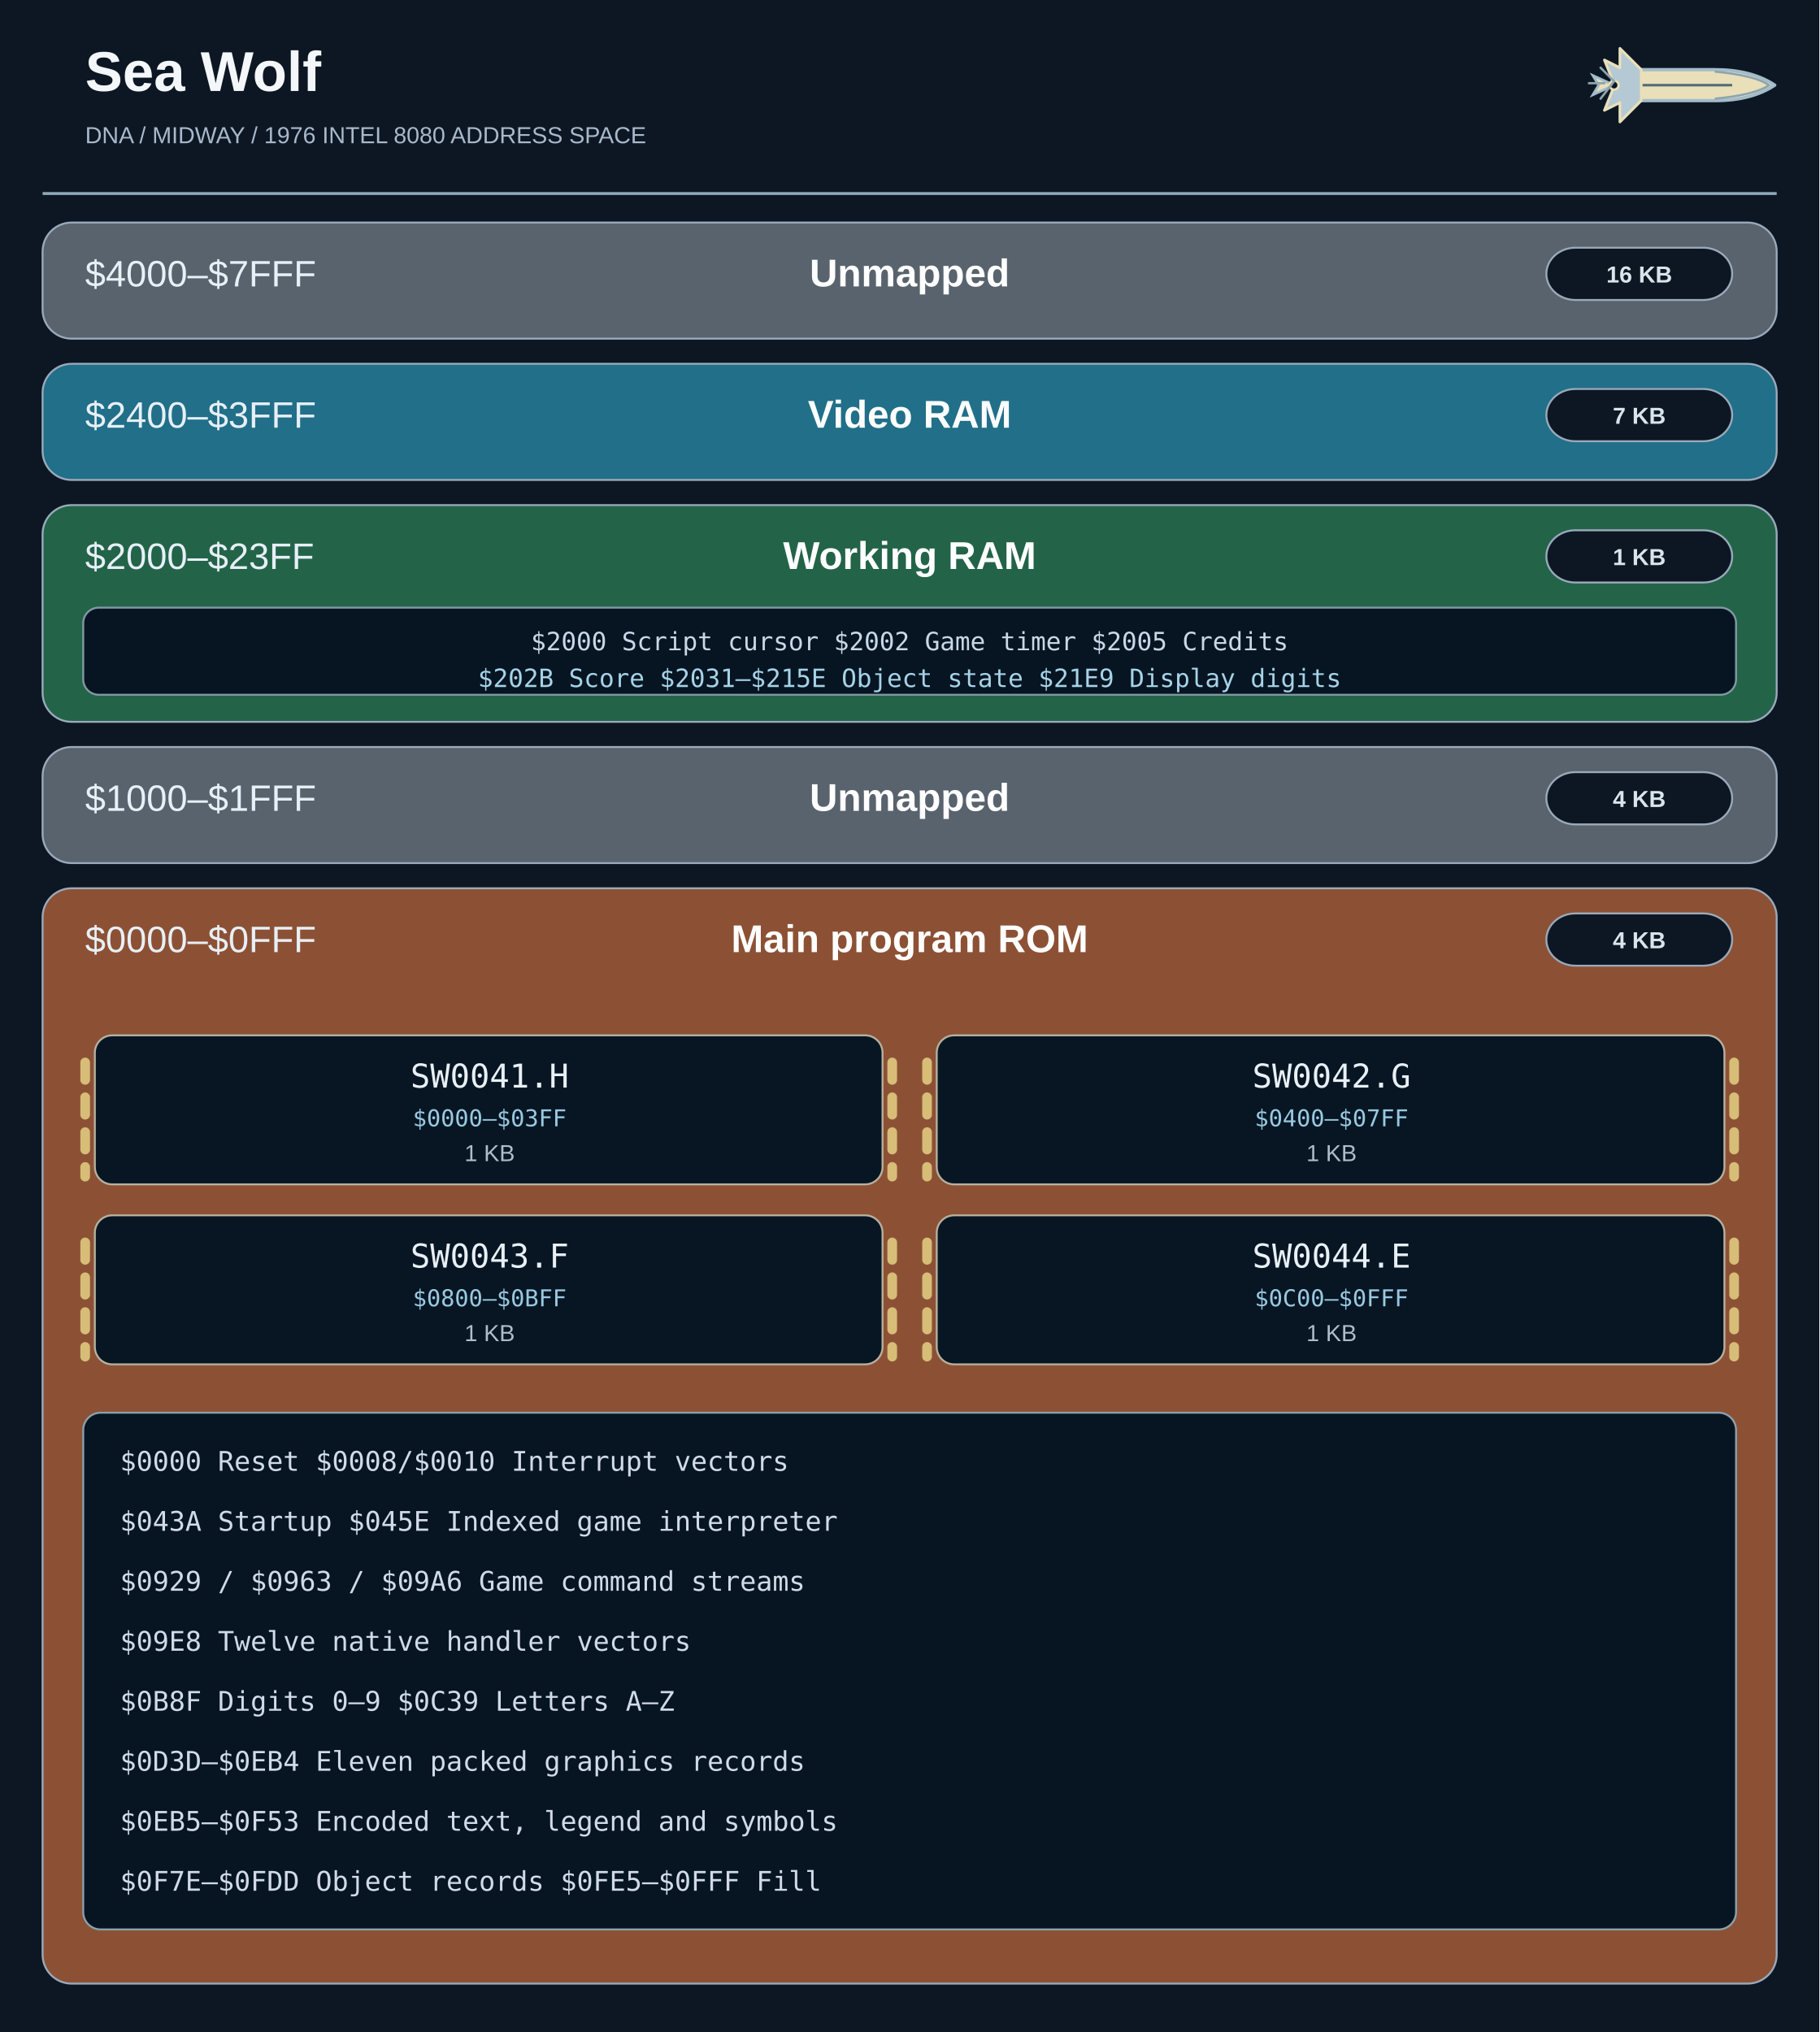
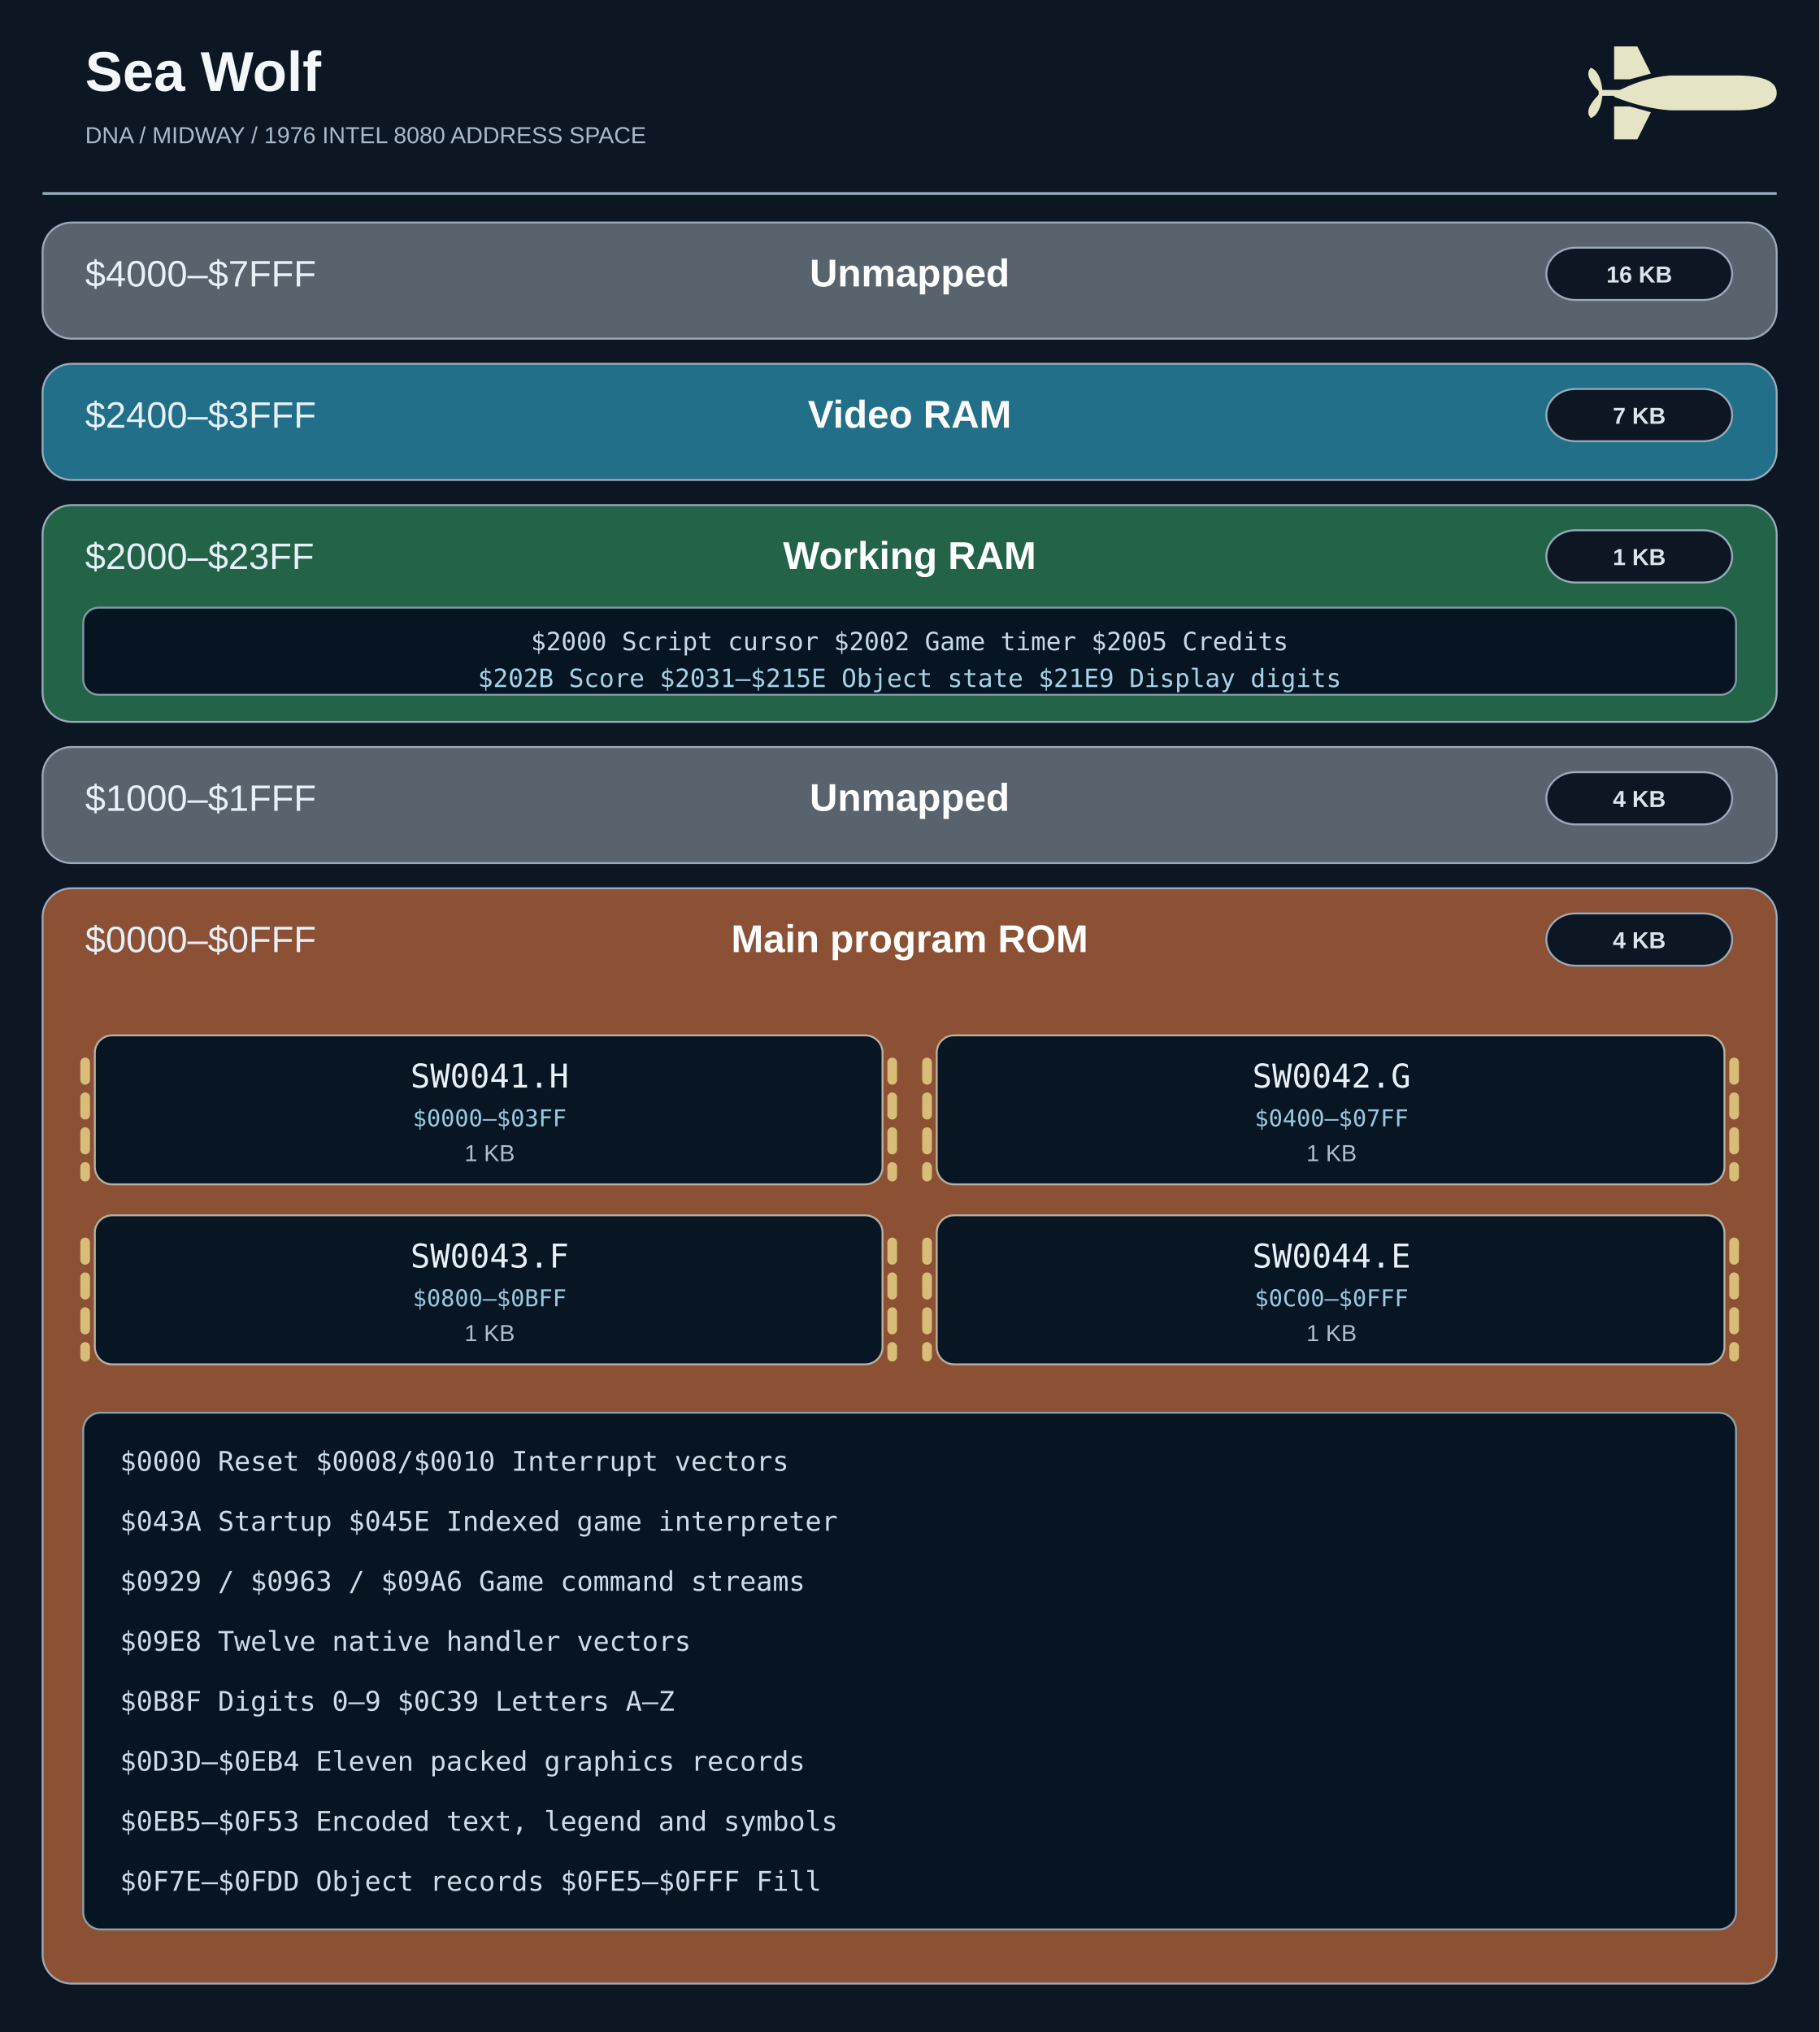
<svg xmlns="http://www.w3.org/2000/svg" width="940" height="1050" viewBox="0 0 940 1050">
  <rect width="940" height="1050" fill="#0d1724" />
  <g font-family="Arial,Helvetica,sans-serif" fill="#f3f7fa">
    <text x="44" y="47" font-size="29" font-weight="700">Sea Wolf</text>
    <text x="44" y="74" font-size="12" fill="#a9b9ca">DNA / MIDWAY / 1976 INTEL 8080 ADDRESS SPACE</text>
  </g>
-   <g transform="translate(816,16)">
-     <path d="M18 28 L32 20 L70 20 Q89 20 101 28 Q89 36 70 36 L32 36 Z" fill="#e9dfb9" stroke="#a3bcca" stroke-width="1.7" stroke-linejoin="round" />
-     <path d="M70 21 Q91 23 98 28 Q91 33 70 35" fill="none" stroke="#8ba4af" stroke-width="1.1" />
-     <path d="M31 28 H79" fill="none" stroke="#526b7a" stroke-width="1.3" />
-     <path d="M32 20 L21 9 L21 19 L13 15 L17 25 L17 31 L13 41 L21 37 L21 47 L32 36 Z" fill="#b4c9d3" stroke="#e9dfb9" stroke-width="1.4" stroke-linejoin="round" />
-     <path d="M18 28 L7 23 L10 28 L7 33 Z" fill="#e9dfb9" stroke="#a3bcca" stroke-width="1.3" />
-     <circle cx="18" cy="28" r="2.3" fill="#0d1724" stroke="#e9dfb9" stroke-width="1.2" />
-     <path d="M11 19 L18 26 L11 35 M13 27 H5" fill="none" stroke="#8ba4af" stroke-width="1.2" stroke-linecap="round" />
+   <g transform="translate(817,19)" fill="#e5e4c5">
+     <path d="M17 29 Q32 21 46 20 L80 20 Q101 20 101 29 Q101 38 80 38 L46 38 Q32 37 17 31 Z" />
+     <path d="M17 22 L17 5 H29 L36 19 L25 22 Z" />
+     <path d="M17 36 L17 53 H29 L36 39 L25 36 Z" />
+     <rect x="9" y="27.5" width="12" height="3" />
+     <path d="M9 28 Q1 20 5 16 Q10 18 11 28 Z" />
+     <path d="M9 30 Q1 38 5 42 Q10 40 11 30 Z" />
  </g>
  <line x1="22" y1="100" x2="918" y2="100" stroke="#91a8b8" stroke-width="1.5" />
  <rect x="22" y="115" width="896" height="60" rx="15" fill="#59636d" stroke="#9aaabb" stroke-width="1" />
  <text x="44" y="148" font-family="Arial" font-size="19" fill="#e7eff7">$4000–$7FFF</text>
  <text x="470" y="148" text-anchor="middle" font-family="Arial" font-size="20" font-weight="bold" fill="#fff">Unmapped</text>
  <rect x="799" y="128" width="96" height="27" rx="15" fill="#0d1724" stroke="#9aaabb" />
  <text x="847" y="146" font-family="Arial" font-size="12" font-weight="bold" fill="#d8e5eb" text-anchor="middle">16 KB</text>
  <rect x="22" y="188" width="896" height="60" rx="15" fill="#216f89" stroke="#9aaabb" stroke-width="1" />
  <text x="44" y="221" font-family="Arial" font-size="19" fill="#e7eff7">$2400–$3FFF</text>
  <text x="470" y="221" text-anchor="middle" font-family="Arial" font-size="20" font-weight="bold" fill="#fff">Video RAM</text>
  <rect x="799" y="201" width="96" height="27" rx="15" fill="#0d1724" stroke="#9aaabb" />
  <text x="847" y="219" font-family="Arial" font-size="12" font-weight="bold" fill="#d8e5eb" text-anchor="middle">7 KB</text>
  <rect x="22" y="261" width="896" height="112" rx="15" fill="#236449" stroke="#9aaabb" stroke-width="1" />
  <text x="44" y="294" font-family="Arial" font-size="19" fill="#e7eff7">$2000–$23FF</text>
  <text x="470" y="294" text-anchor="middle" font-family="Arial" font-size="20" font-weight="bold" fill="#fff">Working RAM</text>
  <rect x="799" y="274" width="96" height="27" rx="15" fill="#0d1724" stroke="#9aaabb" />
  <text x="847" y="292" font-family="Arial" font-size="12" font-weight="bold" fill="#d8e5eb" text-anchor="middle">1 KB</text>
  <rect x="43" y="314" width="854" height="45" rx="8" fill="#071522" stroke="#8399a5" />
  <text x="470" y="336" text-anchor="middle" font-family="monospace" font-size="13" fill="#c8d8e9">$2000 Script cursor    $2002 Game timer    $2005 Credits</text>
  <text x="470" y="355" text-anchor="middle" font-family="monospace" font-size="13" fill="#a6d3e8">$202B Score    $2031–$215E Object state    $21E9 Display digits</text>
  <rect x="22" y="386" width="896" height="60" rx="15" fill="#59636d" stroke="#9aaabb" stroke-width="1" />
  <text x="44" y="419" font-family="Arial" font-size="19" fill="#e7eff7">$1000–$1FFF</text>
  <text x="470" y="419" text-anchor="middle" font-family="Arial" font-size="20" font-weight="bold" fill="#fff">Unmapped</text>
  <rect x="799" y="399" width="96" height="27" rx="15" fill="#0d1724" stroke="#9aaabb" />
  <text x="847" y="417" font-family="Arial" font-size="12" font-weight="bold" fill="#d8e5eb" text-anchor="middle">4 KB</text>
  <rect x="22" y="459" width="896" height="566" rx="15" fill="#8c5135" stroke="#9aaabb" stroke-width="1" />
  <text x="44" y="492" font-family="Arial" font-size="19" fill="#e7eff7">$0000–$0FFF</text>
  <text x="470" y="492" text-anchor="middle" font-family="Arial" font-size="20" font-weight="bold" fill="#fff">Main program ROM</text>
  <rect x="799" y="472" width="96" height="27" rx="15" fill="#0d1724" stroke="#9aaabb" />
  <text x="847" y="490" font-family="Arial" font-size="12" font-weight="bold" fill="#d8e5eb" text-anchor="middle">4 KB</text>
  <rect x="49" y="535" width="407" height="77" rx="9" fill="#081624" stroke="#b6b19e" />
  <path d="M44 549v9m0 9v9m0 9v9m0 9v5 M461 549v9m0 9v9m0 9v9m0 9v5" fill="none" stroke="#d7bd77" stroke-width="5" stroke-linecap="round" />
  <text x="253" y="562" font-family="monospace" font-size="17" fill="#e8f0f6" text-anchor="middle">SW0041.H</text>
  <text x="253" y="582" font-family="monospace" font-size="12" fill="#99c9e1" text-anchor="middle">$0000–$03FF</text>
  <text x="253" y="600" font-family="Arial" font-size="12" fill="#aebdcc" text-anchor="middle">1 KB</text>
  <rect x="484" y="535" width="407" height="77" rx="9" fill="#081624" stroke="#b6b19e" />
  <path d="M479 549v9m0 9v9m0 9v9m0 9v5 M896 549v9m0 9v9m0 9v9m0 9v5" fill="none" stroke="#d7bd77" stroke-width="5" stroke-linecap="round" />
  <text x="688" y="562" font-family="monospace" font-size="17" fill="#e8f0f6" text-anchor="middle">SW0042.G</text>
  <text x="688" y="582" font-family="monospace" font-size="12" fill="#99c9e1" text-anchor="middle">$0400–$07FF</text>
  <text x="688" y="600" font-family="Arial" font-size="12" fill="#aebdcc" text-anchor="middle">1 KB</text>
  <rect x="49" y="628" width="407" height="77" rx="9" fill="#081624" stroke="#b6b19e" />
  <path d="M44 642v9m0 9v9m0 9v9m0 9v5 M461 642v9m0 9v9m0 9v9m0 9v5" fill="none" stroke="#d7bd77" stroke-width="5" stroke-linecap="round" />
  <text x="253" y="655" font-family="monospace" font-size="17" fill="#e8f0f6" text-anchor="middle">SW0043.F</text>
  <text x="253" y="675" font-family="monospace" font-size="12" fill="#99c9e1" text-anchor="middle">$0800–$0BFF</text>
  <text x="253" y="693" font-family="Arial" font-size="12" fill="#aebdcc" text-anchor="middle">1 KB</text>
  <rect x="484" y="628" width="407" height="77" rx="9" fill="#081624" stroke="#b6b19e" />
  <path d="M479 642v9m0 9v9m0 9v9m0 9v5 M896 642v9m0 9v9m0 9v9m0 9v5" fill="none" stroke="#d7bd77" stroke-width="5" stroke-linecap="round" />
  <text x="688" y="655" font-family="monospace" font-size="17" fill="#e8f0f6" text-anchor="middle">SW0044.E</text>
  <text x="688" y="675" font-family="monospace" font-size="12" fill="#99c9e1" text-anchor="middle">$0C00–$0FFF</text>
  <text x="688" y="693" font-family="Arial" font-size="12" fill="#aebdcc" text-anchor="middle">1 KB</text>
  <rect x="43" y="730" width="854" height="267" rx="9" fill="#071522" stroke="#8aa1ad" />
  <g font-family="monospace" font-size="14" fill="#d0dbe7">
    <text x="62" y="760">$0000 Reset    $0008/$0010 Interrupt vectors</text>
    <text x="62" y="791">$043A Startup    $045E Indexed game interpreter</text>
    <text x="62" y="822">$0929 / $0963 / $09A6 Game command streams</text>
    <text x="62" y="853">$09E8 Twelve native handler vectors</text>
    <text x="62" y="884">$0B8F Digits 0–9    $0C39 Letters A–Z</text>
    <text x="62" y="915">$0D3D–$0EB4 Eleven packed graphics records</text>
    <text x="62" y="946">$0EB5–$0F53 Encoded text, legend and symbols</text>
    <text x="62" y="977">$0F7E–$0FDD Object records   $0FE5–$0FFF Fill</text>
  </g>
</svg>
